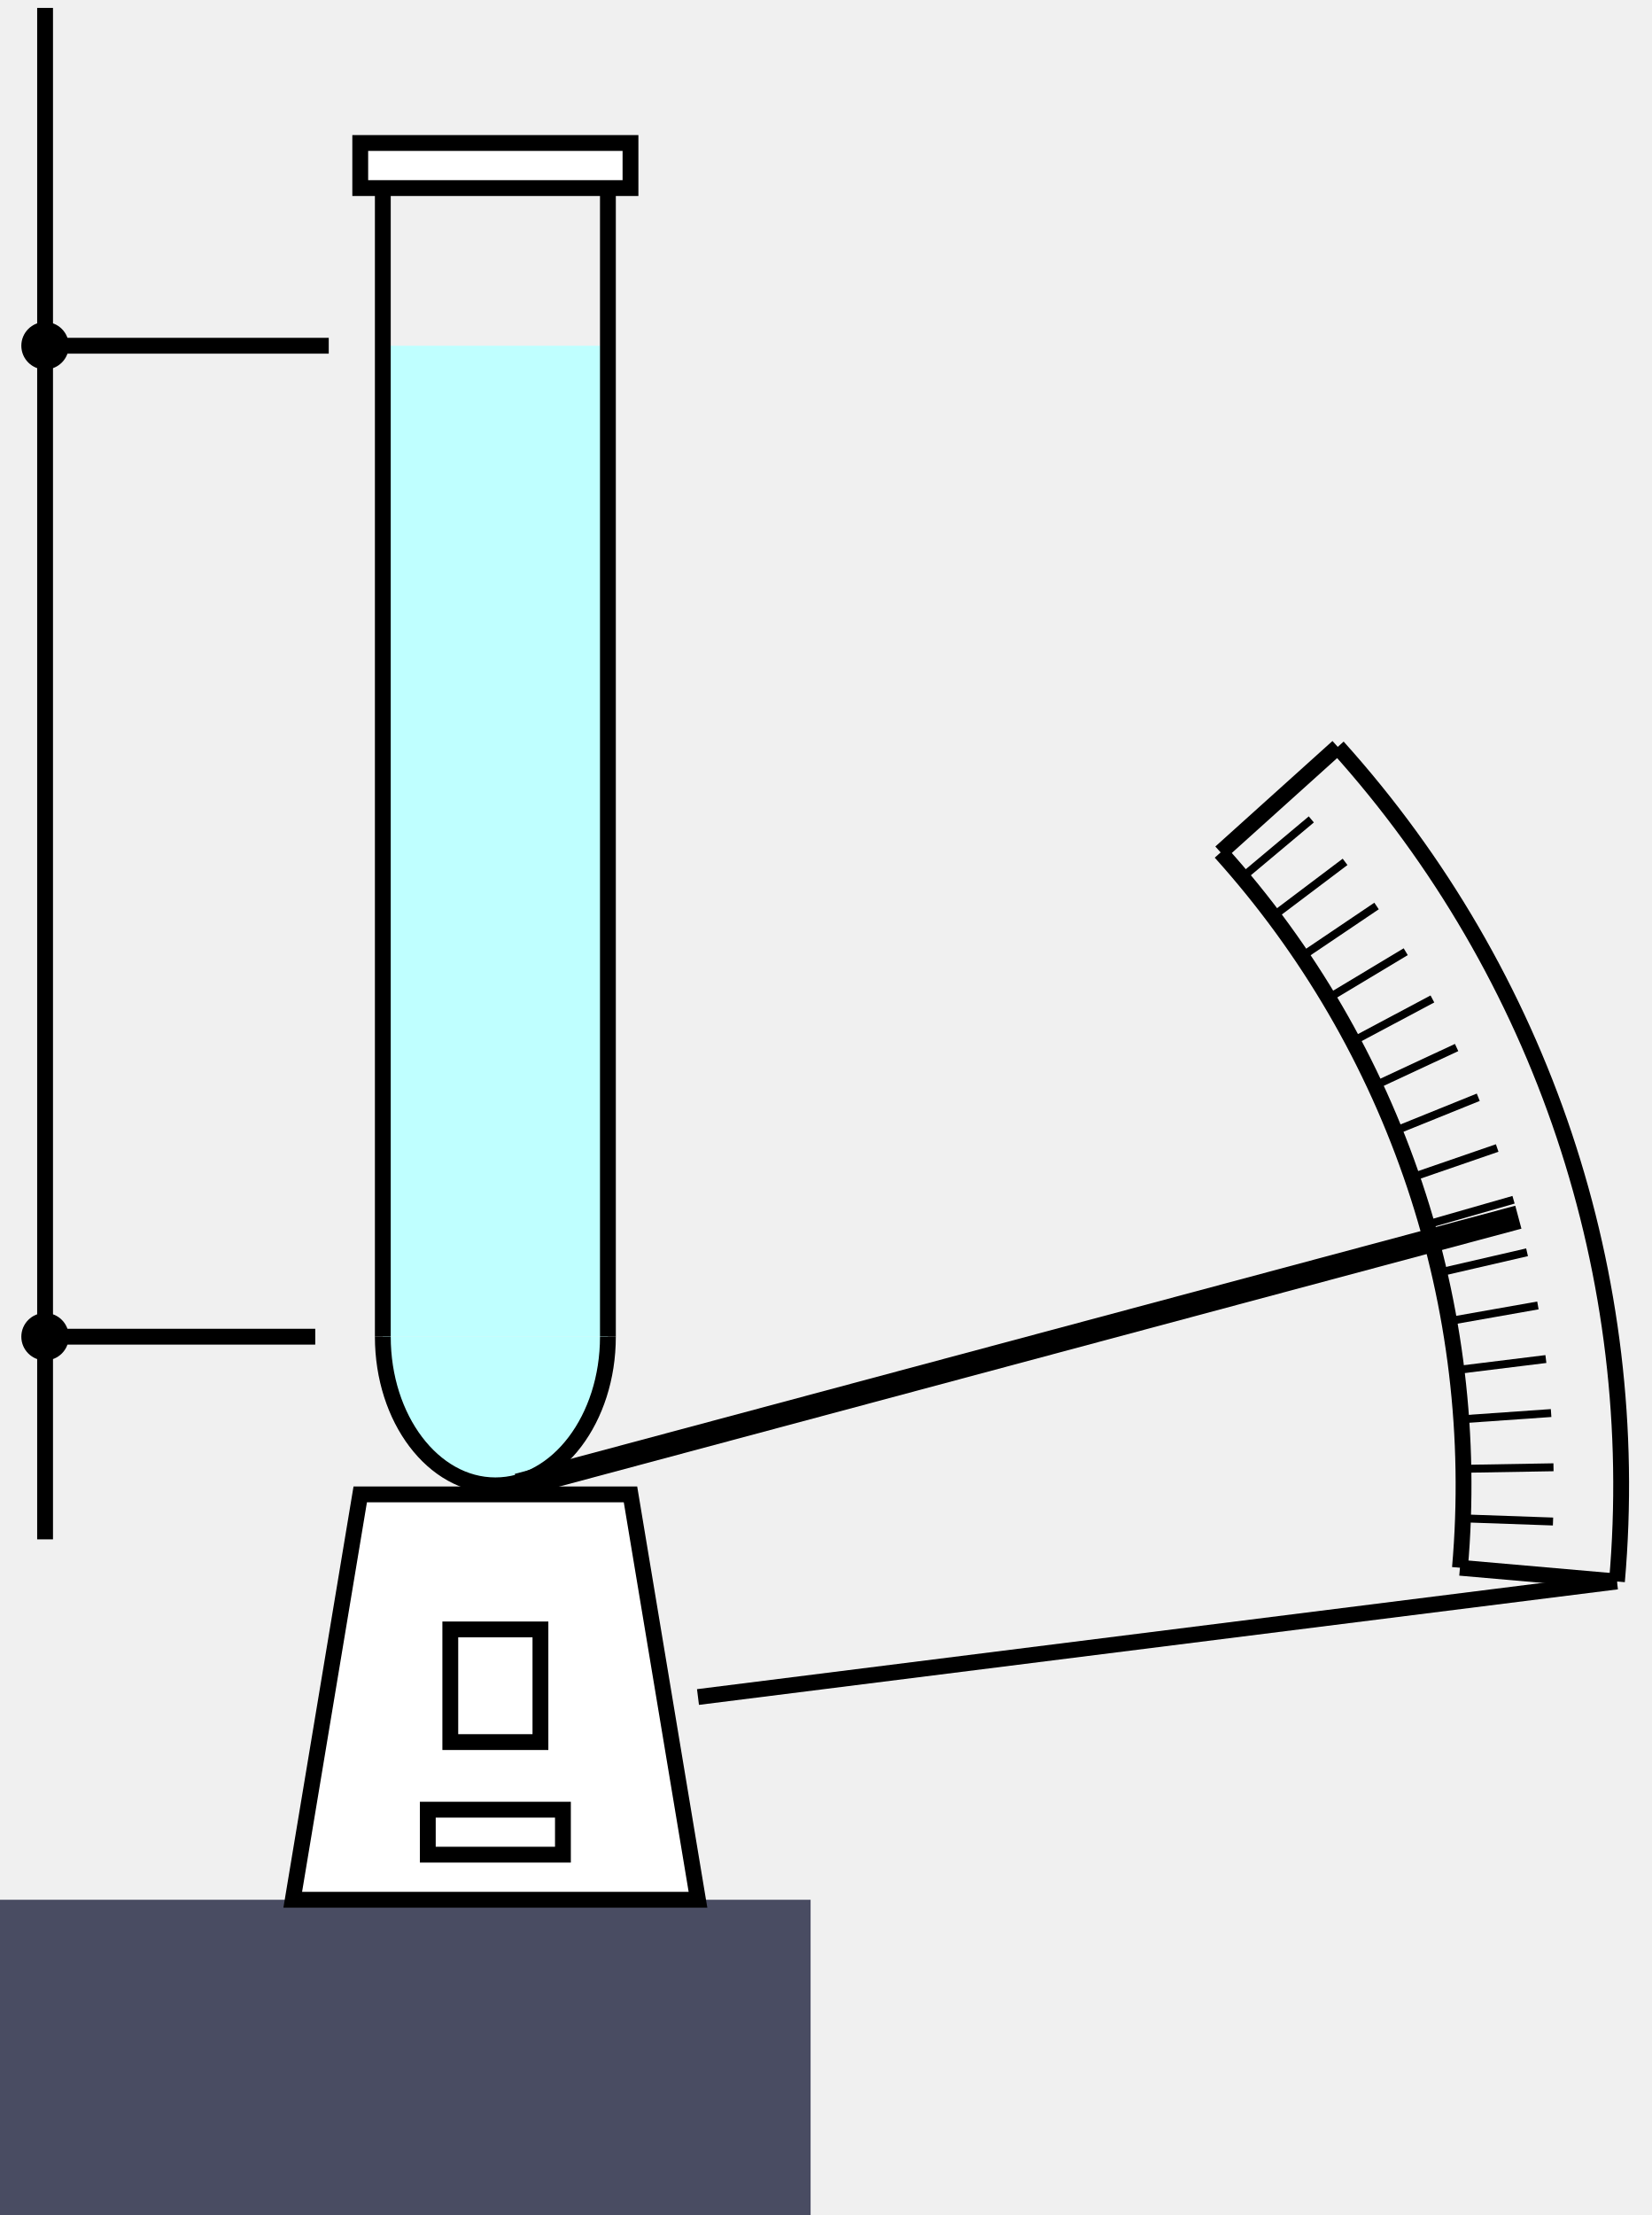
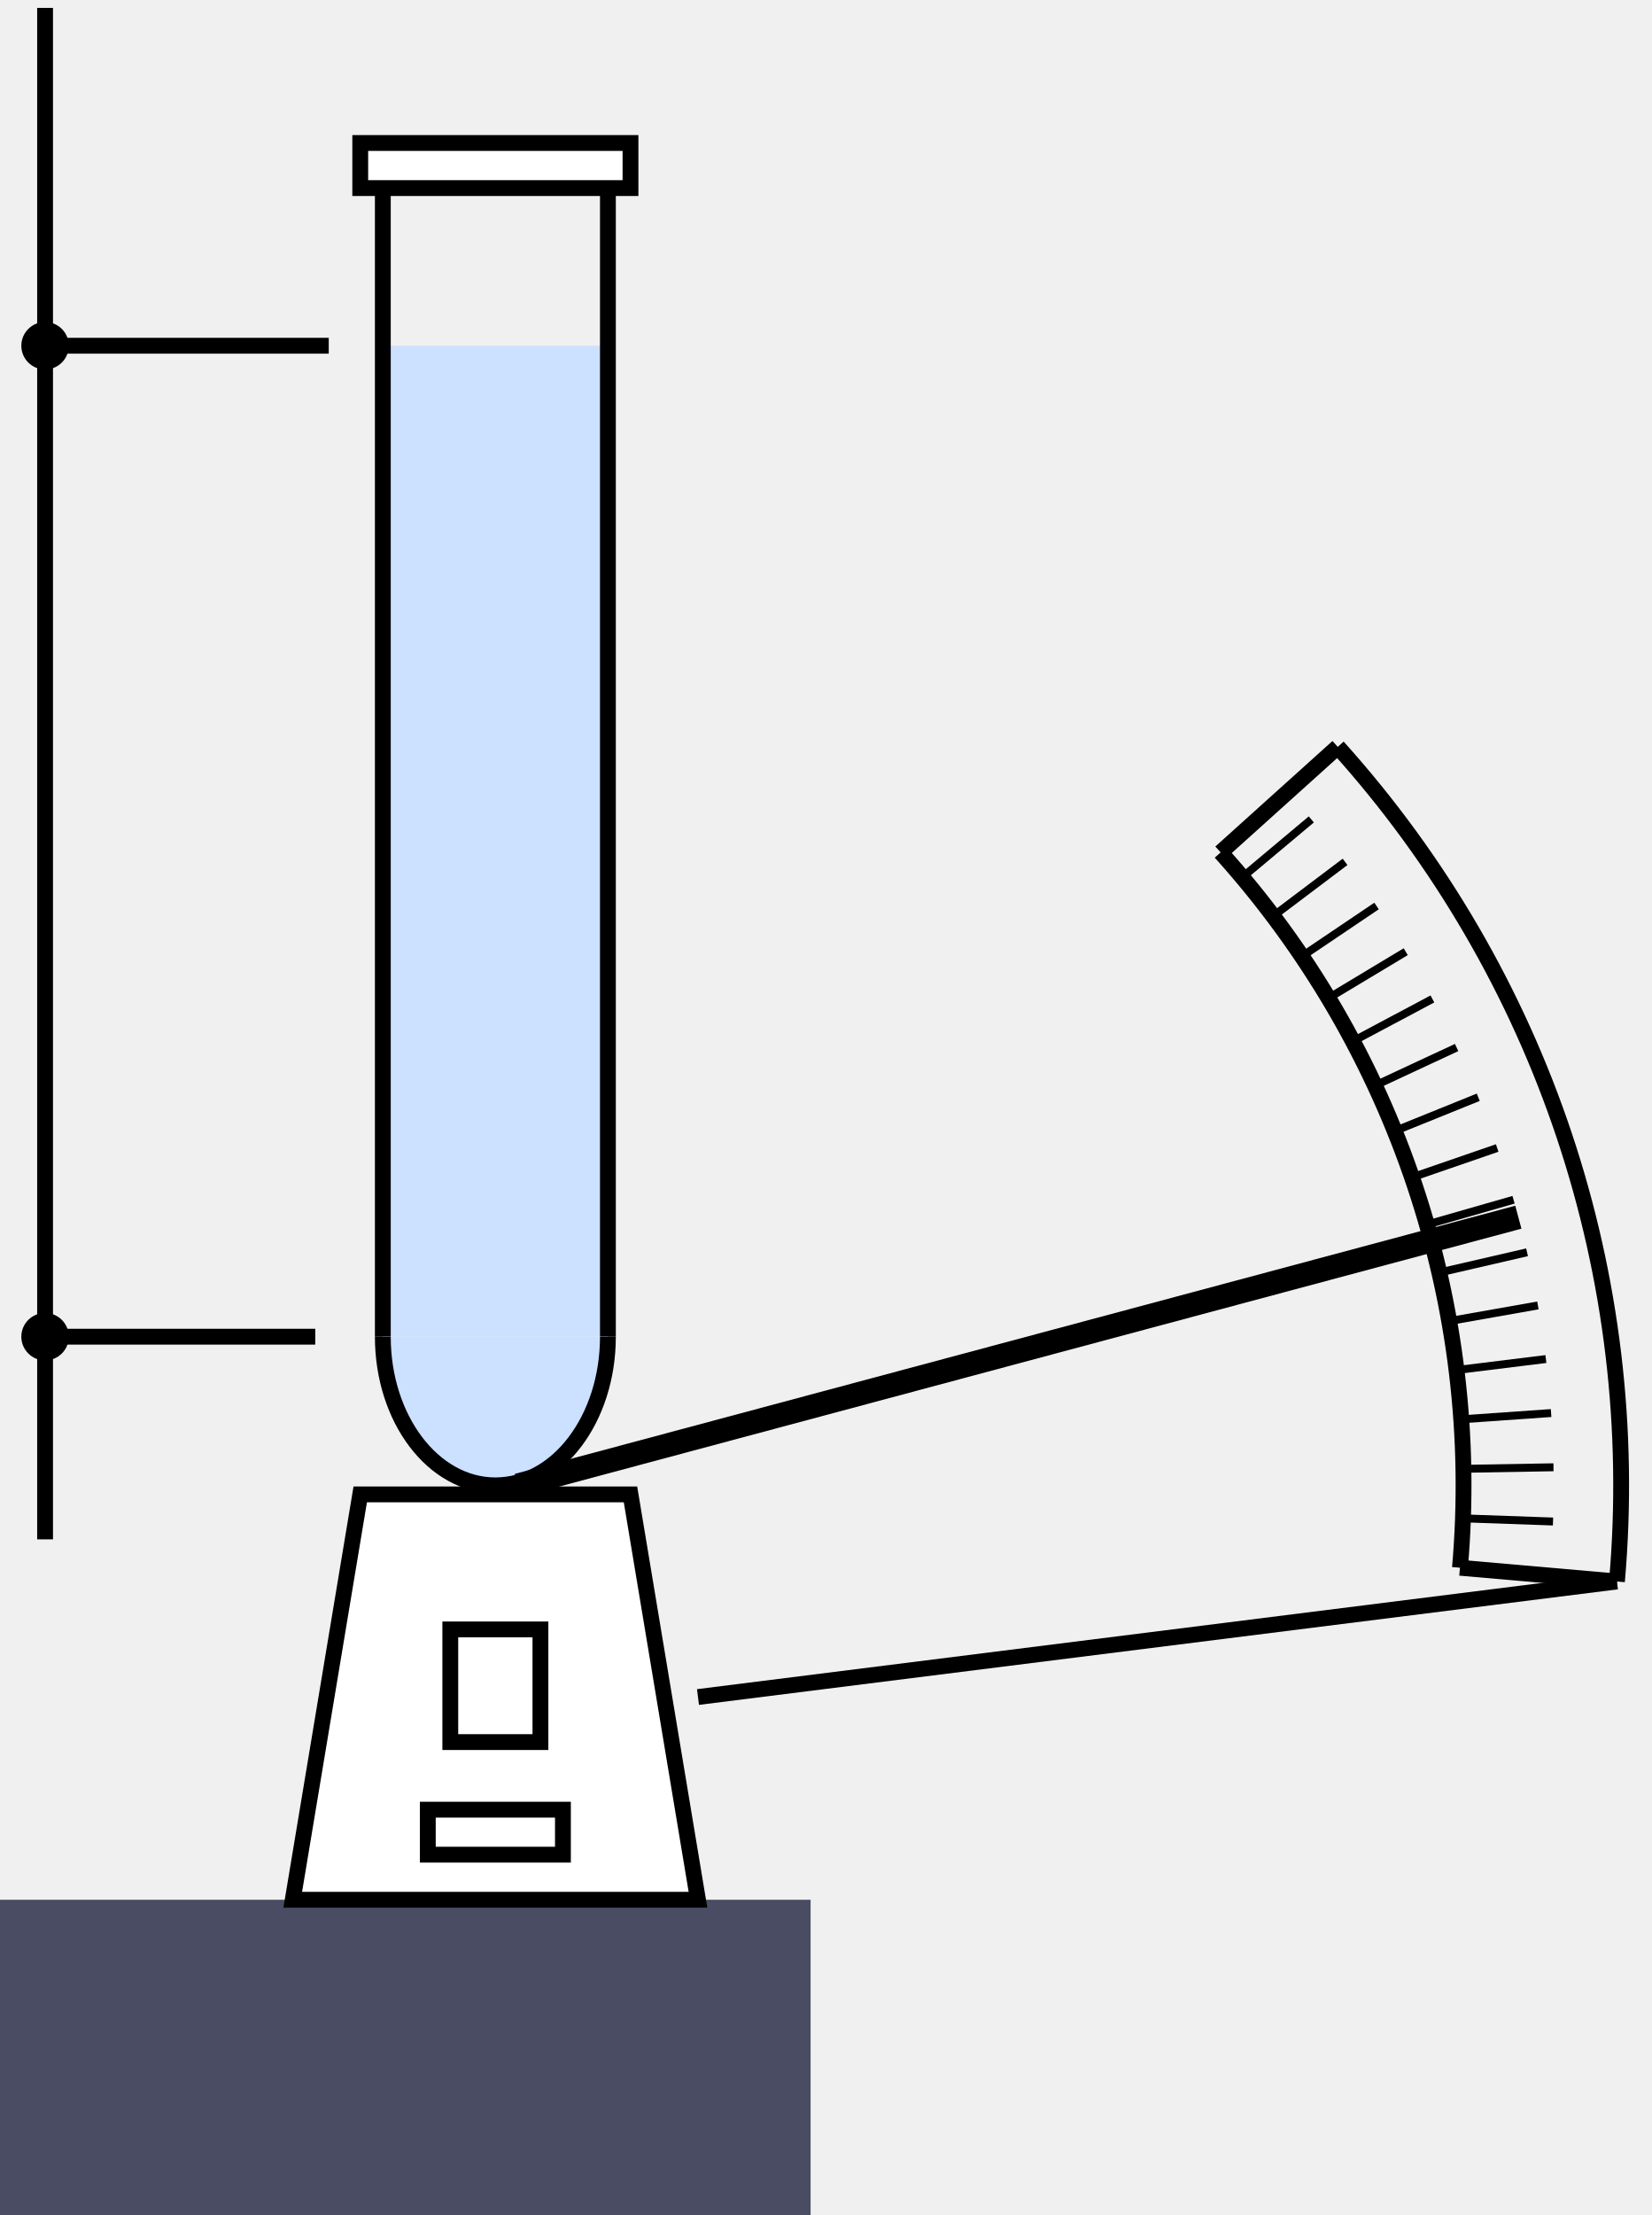
<svg xmlns="http://www.w3.org/2000/svg" version="1.1" width="108.118pt" height="144.971pt" viewBox="-70.008 -70.008 83.168 111.516">
  <g id="page1">
    <path d="M-70.008 41.508V25.637H-29.188V41.508Z" fill="#494c62" />
    <path d="M-55.266 25.637L-51.867 5.227H-38.258L-34.859 25.637Z" fill="#fff" />
    <path d="M-55.266 25.637L-51.867 5.227H-38.258L-34.859 25.637Z" stroke="#000" fill="none" stroke-width=".797" stroke-miterlimit="10" />
    <path d="M-47.332 17.699V12.027H-42.793V17.699Z" stroke="#000" fill="none" stroke-width=".797" stroke-miterlimit="10" />
    <path d="M-48.465 23.367V21.102H-41.66V23.367Z" stroke="#000" fill="none" stroke-width=".797" stroke-miterlimit="10" />
-     <path d="M-50.73-2.711V-52.602H-39.395V-2.711Z" fill="#bfffff" />
+     <path d="M-50.73-2.711V-52.602H-39.395V-2.711Z" fill="#cce0ff" />
    <path d="M-50.73-2.711V-60.539" stroke="#000" fill="none" stroke-width=".797" stroke-miterlimit="10" />
    <path d="M-39.395-2.711V-60.539" stroke="#000" fill="none" stroke-width=".797" stroke-miterlimit="10" />
    <path d="M-51.867-60.539V-62.809H-38.258V-60.539Z" fill="#fff" />
    <path d="M-51.867-60.539V-62.809H-38.258V-60.539Z" stroke="#000" fill="none" stroke-width=".797" stroke-miterlimit="10" />
-     <path d="M-50.73-2.711C-50.73 1.422-48.195 4.773-45.062 4.773C-41.93 4.773-39.395 1.422-39.395-2.711" fill="#bfffff" />
+     <path d="M-50.73-2.711C-50.73 1.422-48.195 4.773-45.062 4.773C-41.93 4.773-39.395 1.422-39.395-2.711" fill="#cce0ff" />
    <path d="M-50.73-2.711C-50.73 1.422-48.195 4.773-45.062 4.773C-41.93 4.773-39.395 1.422-39.395-2.711" stroke="#000" fill="none" stroke-width=".797" stroke-miterlimit="10" />
    <path d="M3.512 8.922C4.664-4.231 .297-17.281-8.539-27.094" stroke="#000" fill="none" stroke-width=".797" stroke-miterlimit="10" />
    <path d="M11.418 9.613C12.762-5.734 7.668-20.957-2.641-32.406" stroke="#000" fill="none" stroke-width=".797" stroke-miterlimit="10" />
    <path d="M3.512 8.922L11.418 9.613" stroke="#000" fill="none" stroke-width=".797" stroke-miterlimit="10" />
    <path d="M-8.539-27.094L-2.641-32.406" stroke="#000" fill="none" stroke-width=".797" stroke-miterlimit="10" />
    <path d="M3.664 6.434L8.199 6.594" stroke="#000" fill="none" stroke-width=".399" stroke-miterlimit="10" />
    <path d="M3.688 3.941L8.223 3.863" stroke="#000" fill="none" stroke-width=".399" stroke-miterlimit="10" />
    <path d="M3.578 1.449L8.102 1.133" stroke="#000" fill="none" stroke-width=".399" stroke-miterlimit="10" />
    <path d="M3.34-1.031L7.84-1.586" stroke="#000" fill="none" stroke-width=".399" stroke-miterlimit="10" />
    <path d="M2.973-3.496L7.438-4.285" stroke="#000" fill="none" stroke-width=".399" stroke-miterlimit="10" />
    <path d="M2.473-5.941L6.891-6.961" stroke="#000" fill="none" stroke-width=".399" stroke-miterlimit="10" />
    <path d="M1.848-8.355L6.211-9.605" stroke="#000" fill="none" stroke-width=".399" stroke-miterlimit="10" />
    <path d="M1.102-10.734L5.387-12.211" stroke="#000" fill="none" stroke-width=".399" stroke-miterlimit="10" />
    <path d="M.227-13.066L4.434-14.766" stroke="#000" fill="none" stroke-width=".399" stroke-miterlimit="10" />
    <path d="M-.769-15.355L3.344-17.27" stroke="#000" fill="none" stroke-width=".399" stroke-miterlimit="10" />
    <path d="M-1.879-17.586L2.125-19.715" stroke="#000" fill="none" stroke-width=".399" stroke-miterlimit="10" />
    <path d="M-3.109-19.758L.781-22.094" stroke="#000" fill="none" stroke-width=".399" stroke-miterlimit="10" />
    <path d="M-4.449-21.859L-.688-24.395" stroke="#000" fill="none" stroke-width=".399" stroke-miterlimit="10" />
    <path d="M-5.894-23.887L-2.273-26.617" stroke="#000" fill="none" stroke-width=".399" stroke-miterlimit="10" />
    <path d="M-7.449-25.84L-3.973-28.754" stroke="#000" fill="none" stroke-width=".399" stroke-miterlimit="10" />
    <path d="M-34.859 15.43L11.418 9.613" stroke="#000" fill="none" stroke-width=".797" stroke-miterlimit="10" />
    <path d="M-43.93 4.773L6.453-8.727" stroke="#000" fill="none" stroke-width="1.196" stroke-miterlimit="10" />
    <path d="M-67.738 7.492V-69.61" stroke="#000" fill="none" stroke-width=".797" stroke-miterlimit="10" />
    <path d="M-67.738-2.711H-54.133" stroke="#000" fill="none" stroke-width=".797" stroke-miterlimit="10" />
    <path d="M-66.543-2.711C-66.543-3.371-67.078-3.906-67.738-3.906C-68.398-3.906-68.934-3.371-68.934-2.711C-68.934-2.051-68.398-1.516-67.738-1.516C-67.078-1.516-66.543-2.051-66.543-2.711Z" />
    <path d="M-67.738-52.602H-53.453" stroke="#000" fill="none" stroke-width=".797" stroke-miterlimit="10" />
    <path d="M-66.543-52.602C-66.543-53.262-67.078-53.797-67.738-53.797C-68.398-53.797-68.934-53.262-68.934-52.602C-68.934-51.941-68.398-51.406-67.738-51.406C-67.078-51.406-66.543-51.941-66.543-52.602Z" />
  </g>
</svg>
